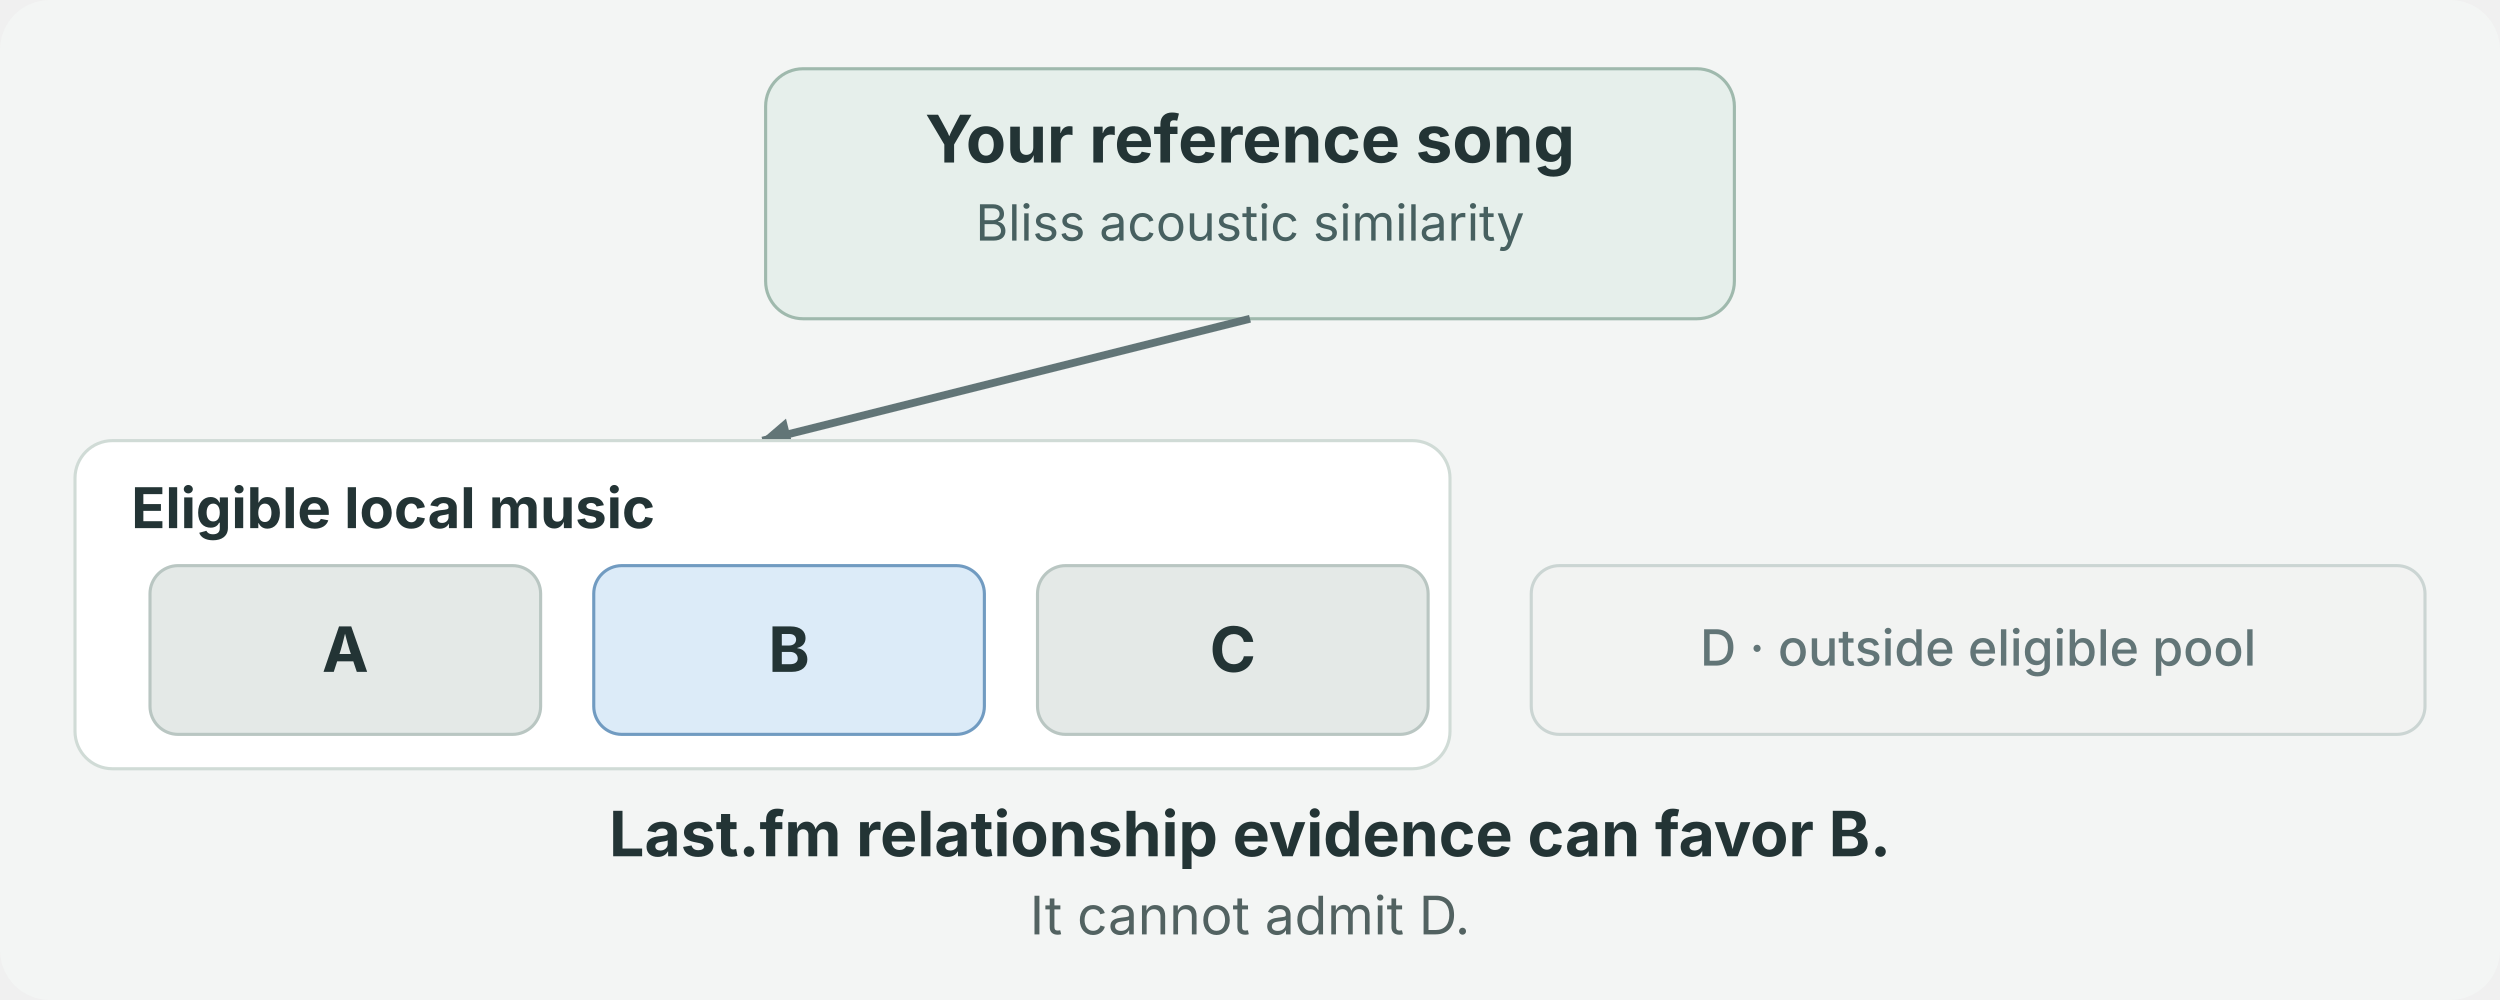
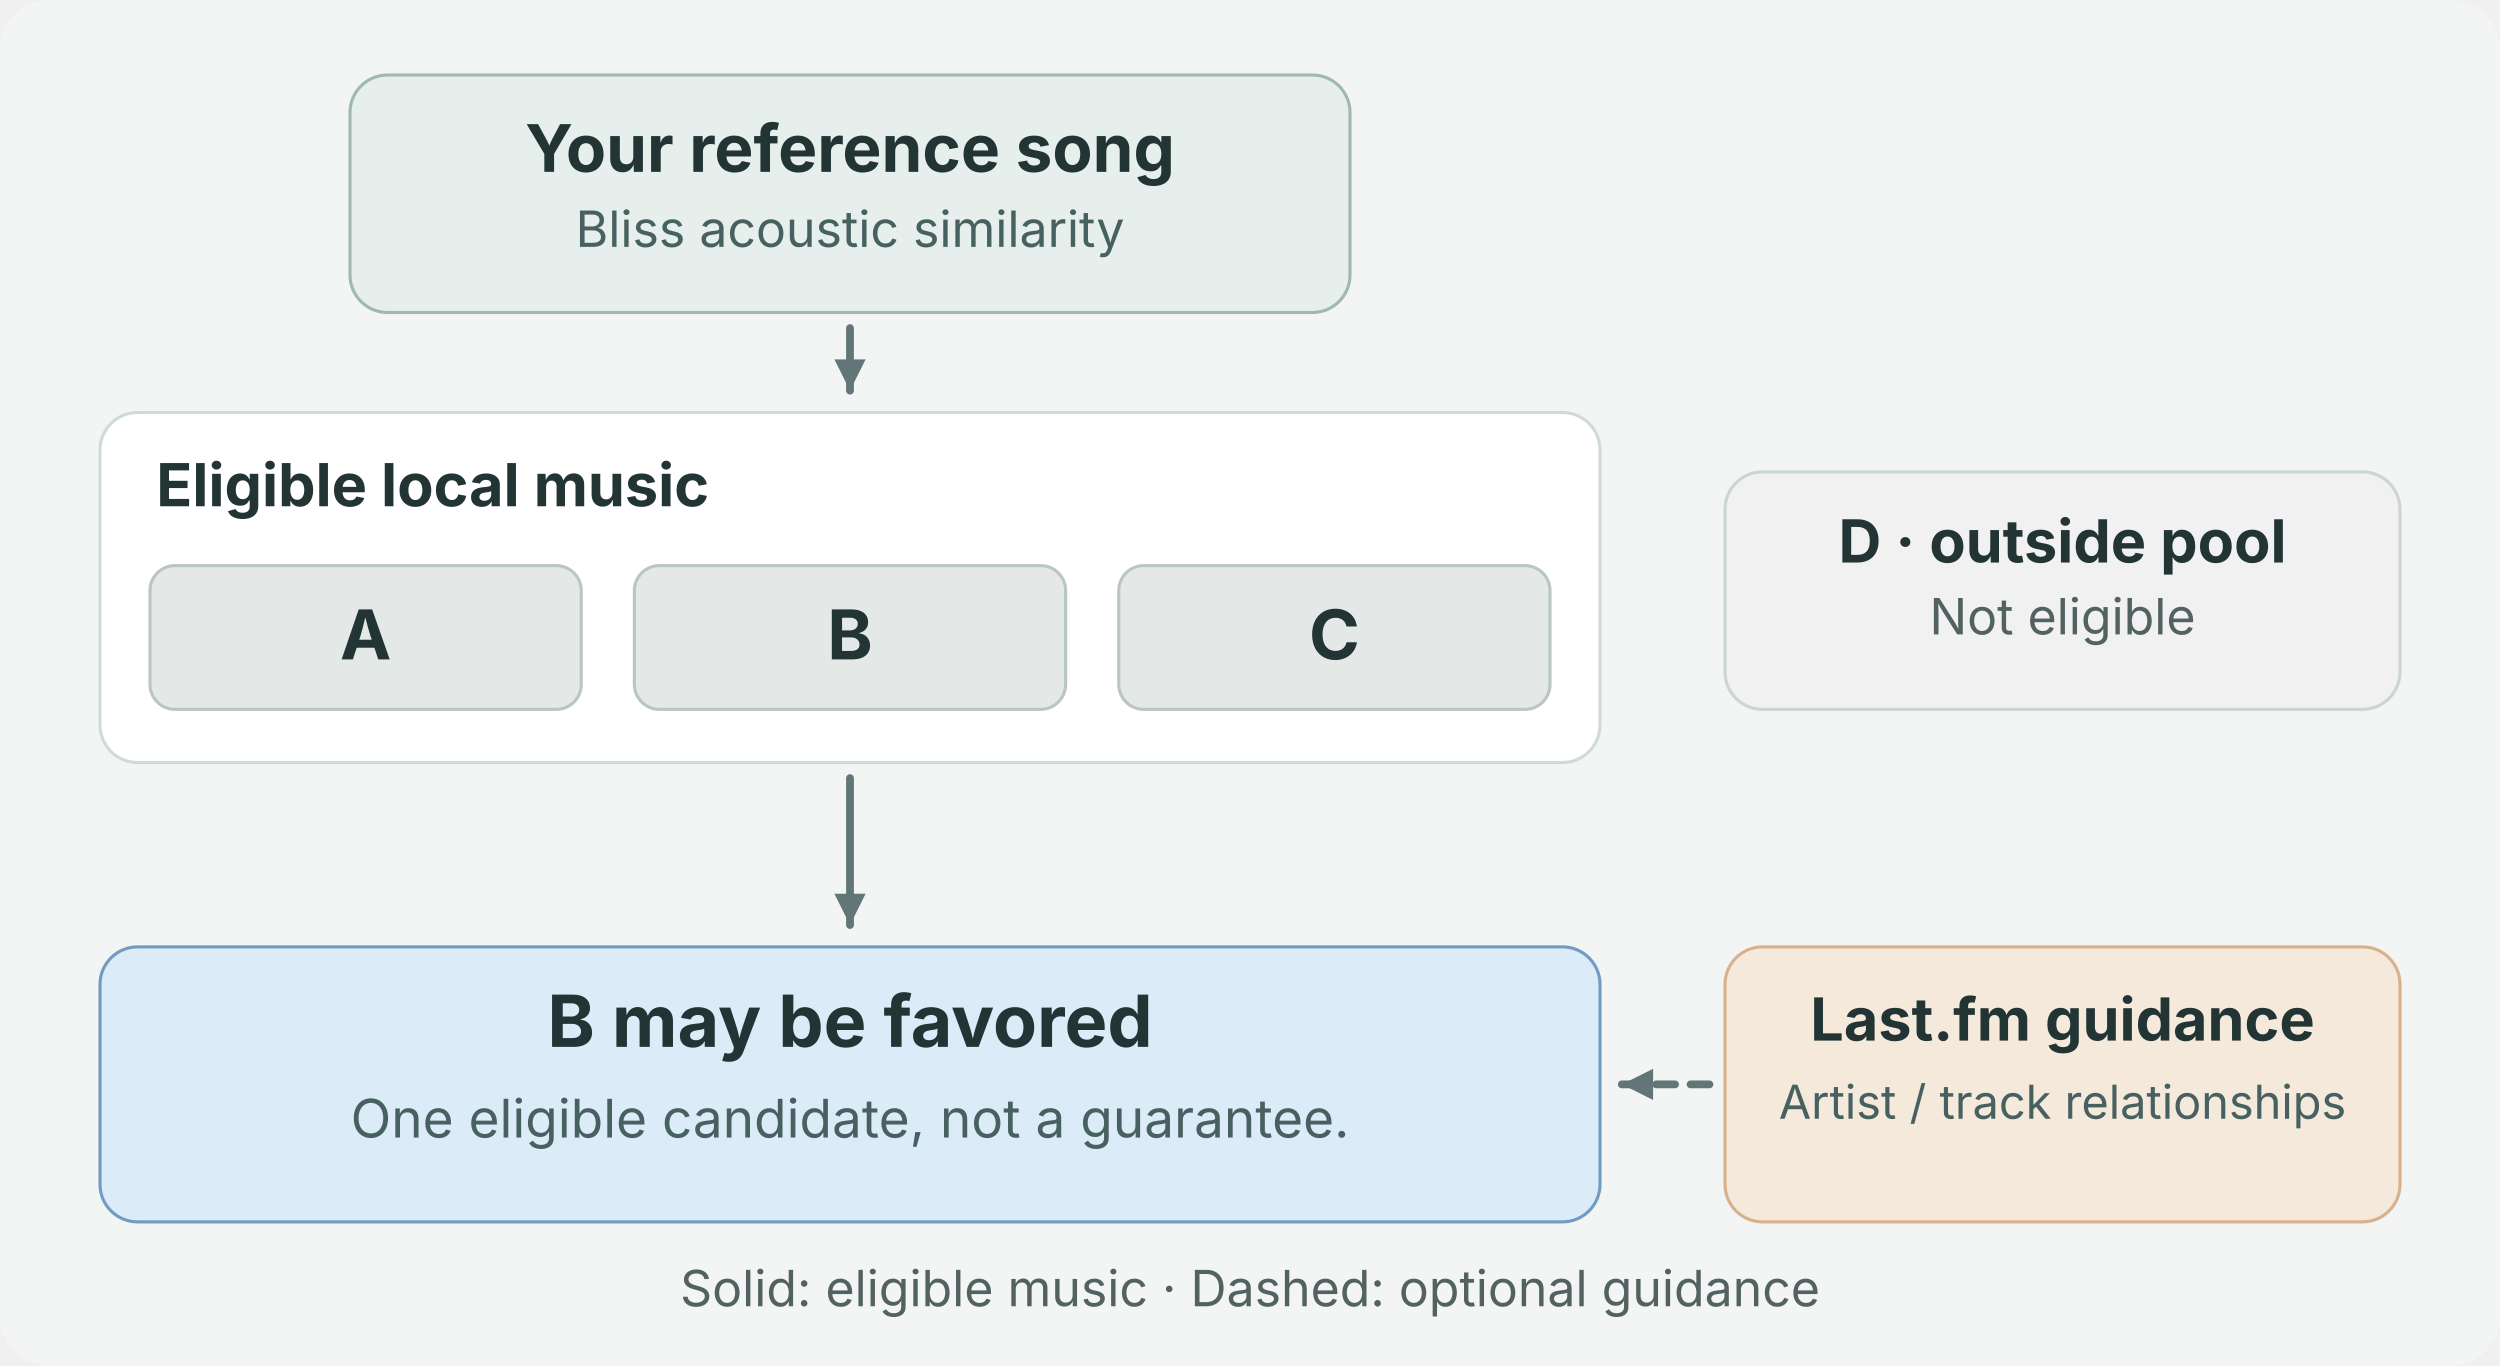
- <svg xmlns="http://www.w3.org/2000/svg" width="800" height="320" viewBox="0 0 800 320" role="img" aria-labelledby="title description">
+ <svg xmlns="http://www.w3.org/2000/svg" width="800" height="437" viewBox="0 0 800 437" role="img" aria-labelledby="title description">
  <defs>
-     <marker id="arrow" markerUnits="userSpaceOnUse" markerWidth="10" markerHeight="10" refX="9" refY="5" orient="auto-start-reverse">
+     <marker id="arrow" markerUnits="userSpaceOnUse" markerWidth="12" markerHeight="12" refX="10" refY="5" orient="auto" viewBox="0 0 12 10" overflow="visible">
      <path d="M0 0 L10 5 L0 10 Z" fill="#627577" />
    </marker>
  </defs>
-   <rect width="800" height="320" rx="16" fill="#f3f5f4" />
+   <rect width="800" height="437" rx="16" fill="#f3f5f4" />
  <g font-family="system-ui, -apple-system, Segoe UI, sans-serif" fill="#233435">
-     <rect x="245" y="22" width="310" height="80" rx="12" fill="#e6efeb" stroke="#9fb9ad" />
-     <text x="400" y="52" font-size="21" text-anchor="middle" font-weight="650" fill="#233435">Your reference song</text>
-     <text x="400" y="77" font-size="16" text-anchor="middle" font-weight="400" fill="#476060">Bliss acoustic similarity</text>
-     <path d="M400 102 L244 141" fill="none" stroke="#627577" stroke-width="2.5" marker-end="url(#arrow)" />
-     <rect x="24" y="141" width="440" height="105" rx="12" fill="#fff" stroke="#d0dbd6" />
-     <text x="42" y="169" font-size="18" text-anchor="start" font-weight="650" fill="#233435">Eligible local music</text>
-     <rect x="48" y="181" width="125" height="54" rx="9" fill="#e4e9e7" stroke="#b9c6c2" />
-     <text x="110.5" y="215" font-size="20" text-anchor="middle" font-weight="650" fill="#233435">A</text>
-     <rect x="190" y="181" width="125" height="54" rx="9" fill="#dcebf8" stroke="#719bc1" />
-     <text x="252.5" y="215" font-size="20" text-anchor="middle" font-weight="650" fill="#233435">B</text>
-     <rect x="332" y="181" width="125" height="54" rx="9" fill="#e4e9e7" stroke="#b9c6c2" />
-     <text x="394.5" y="215" font-size="20" text-anchor="middle" font-weight="650" fill="#233435">C</text>
-     <rect x="490" y="181" width="286" height="54" rx="9" fill="#f2f3f2" stroke="#cbd5d3" />
-     <text x="633" y="213" font-size="16" text-anchor="middle" font-weight="550" fill="#627577">D · outside eligible pool</text>
-     <text x="400" y="274" font-size="20" text-anchor="middle" font-weight="650" fill="#233435">Last.fm relationship evidence can favor B.</text>
-     <text x="400" y="299" font-size="17" text-anchor="middle" font-weight="400" fill="#526261">It cannot admit D.</text>
+     <rect x="112" y="24" width="320" height="76" rx="12" fill="#e6efeb" stroke="#9fb9ad" />
+     <text x="272" y="55" font-size="21" font-weight="650" text-anchor="middle" fill="#233435">Your reference song</text>
+     <text x="272" y="79" font-size="16" font-weight="400" text-anchor="middle" fill="#476060">Bliss acoustic similarity</text>
+     <path class="connector" d="M272 105 V125" fill="none" stroke="#627577" stroke-width="2.5" stroke-linecap="round" stroke-linejoin="round" marker-end="url(#arrow)" />
+     <rect x="32" y="132" width="480" height="112" rx="12" fill="#fff" stroke="#d0dbd6" />
+     <text x="50" y="162" font-size="19" font-weight="650" text-anchor="start" fill="#233435">Eligible local music</text>
+     <rect x="48" y="181" width="138" height="46" rx="8" fill="#e4e9e7" stroke="#b9c6c2" />
+     <text x="117" y="211" font-size="22" font-weight="650" text-anchor="middle" fill="#233435">A</text>
+     <rect x="203" y="181" width="138" height="46" rx="8" fill="#e4e9e7" stroke="#b9c6c2" />
+     <text x="272" y="211" font-size="22" font-weight="650" text-anchor="middle" fill="#233435">B</text>
+     <rect x="358" y="181" width="138" height="46" rx="8" fill="#e4e9e7" stroke="#b9c6c2" />
+     <text x="427" y="211" font-size="22" font-weight="650" text-anchor="middle" fill="#233435">C</text>
+     <rect x="552" y="151" width="216" height="76" rx="12" fill="#f0f1f0" stroke="#cbd5d3" />
+     <text x="660" y="180" font-size="19" font-weight="650" text-anchor="middle" fill="#233435">D · outside pool</text>
+     <text x="660" y="203" font-size="16" font-weight="400" text-anchor="middle" fill="#526261">Not eligible</text>
+     <path class="connector" d="M272 249 V296" fill="none" stroke="#627577" stroke-width="2.5" stroke-linecap="round" stroke-linejoin="round" marker-end="url(#arrow)" />
+     <rect x="32" y="303" width="480" height="88" rx="12" fill="#dcebf8" stroke="#719bc1" />
+     <text x="272" y="335" font-size="23" font-weight="650" text-anchor="middle" fill="#233435">B may be favored</text>
+     <text x="272" y="364" font-size="17" font-weight="400" text-anchor="middle" fill="#476060">One eligible candidate, not a guarantee.</text>
+     <rect x="552" y="303" width="216" height="88" rx="12" fill="#f5e9db" stroke="#d7b18b" />
+     <text x="660" y="333" font-size="19" font-weight="650" text-anchor="middle" fill="#233435">Last.fm guidance</text>
+     <text x="660" y="358" font-size="15" font-weight="400" text-anchor="middle" fill="#476060">Artist / track relationships</text>
+     <path class="connector" d="M547 347 H519" fill="none" stroke="#627577" stroke-width="2.5" stroke-linecap="round" stroke-linejoin="round" stroke-dasharray="6 5" marker-end="url(#arrow)" />
+     <text x="400" y="418" font-size="16" font-weight="400" text-anchor="middle" fill="#526261">Solid: eligible music   ·   Dashed: optional guidance</text>
  </g>
</svg>
